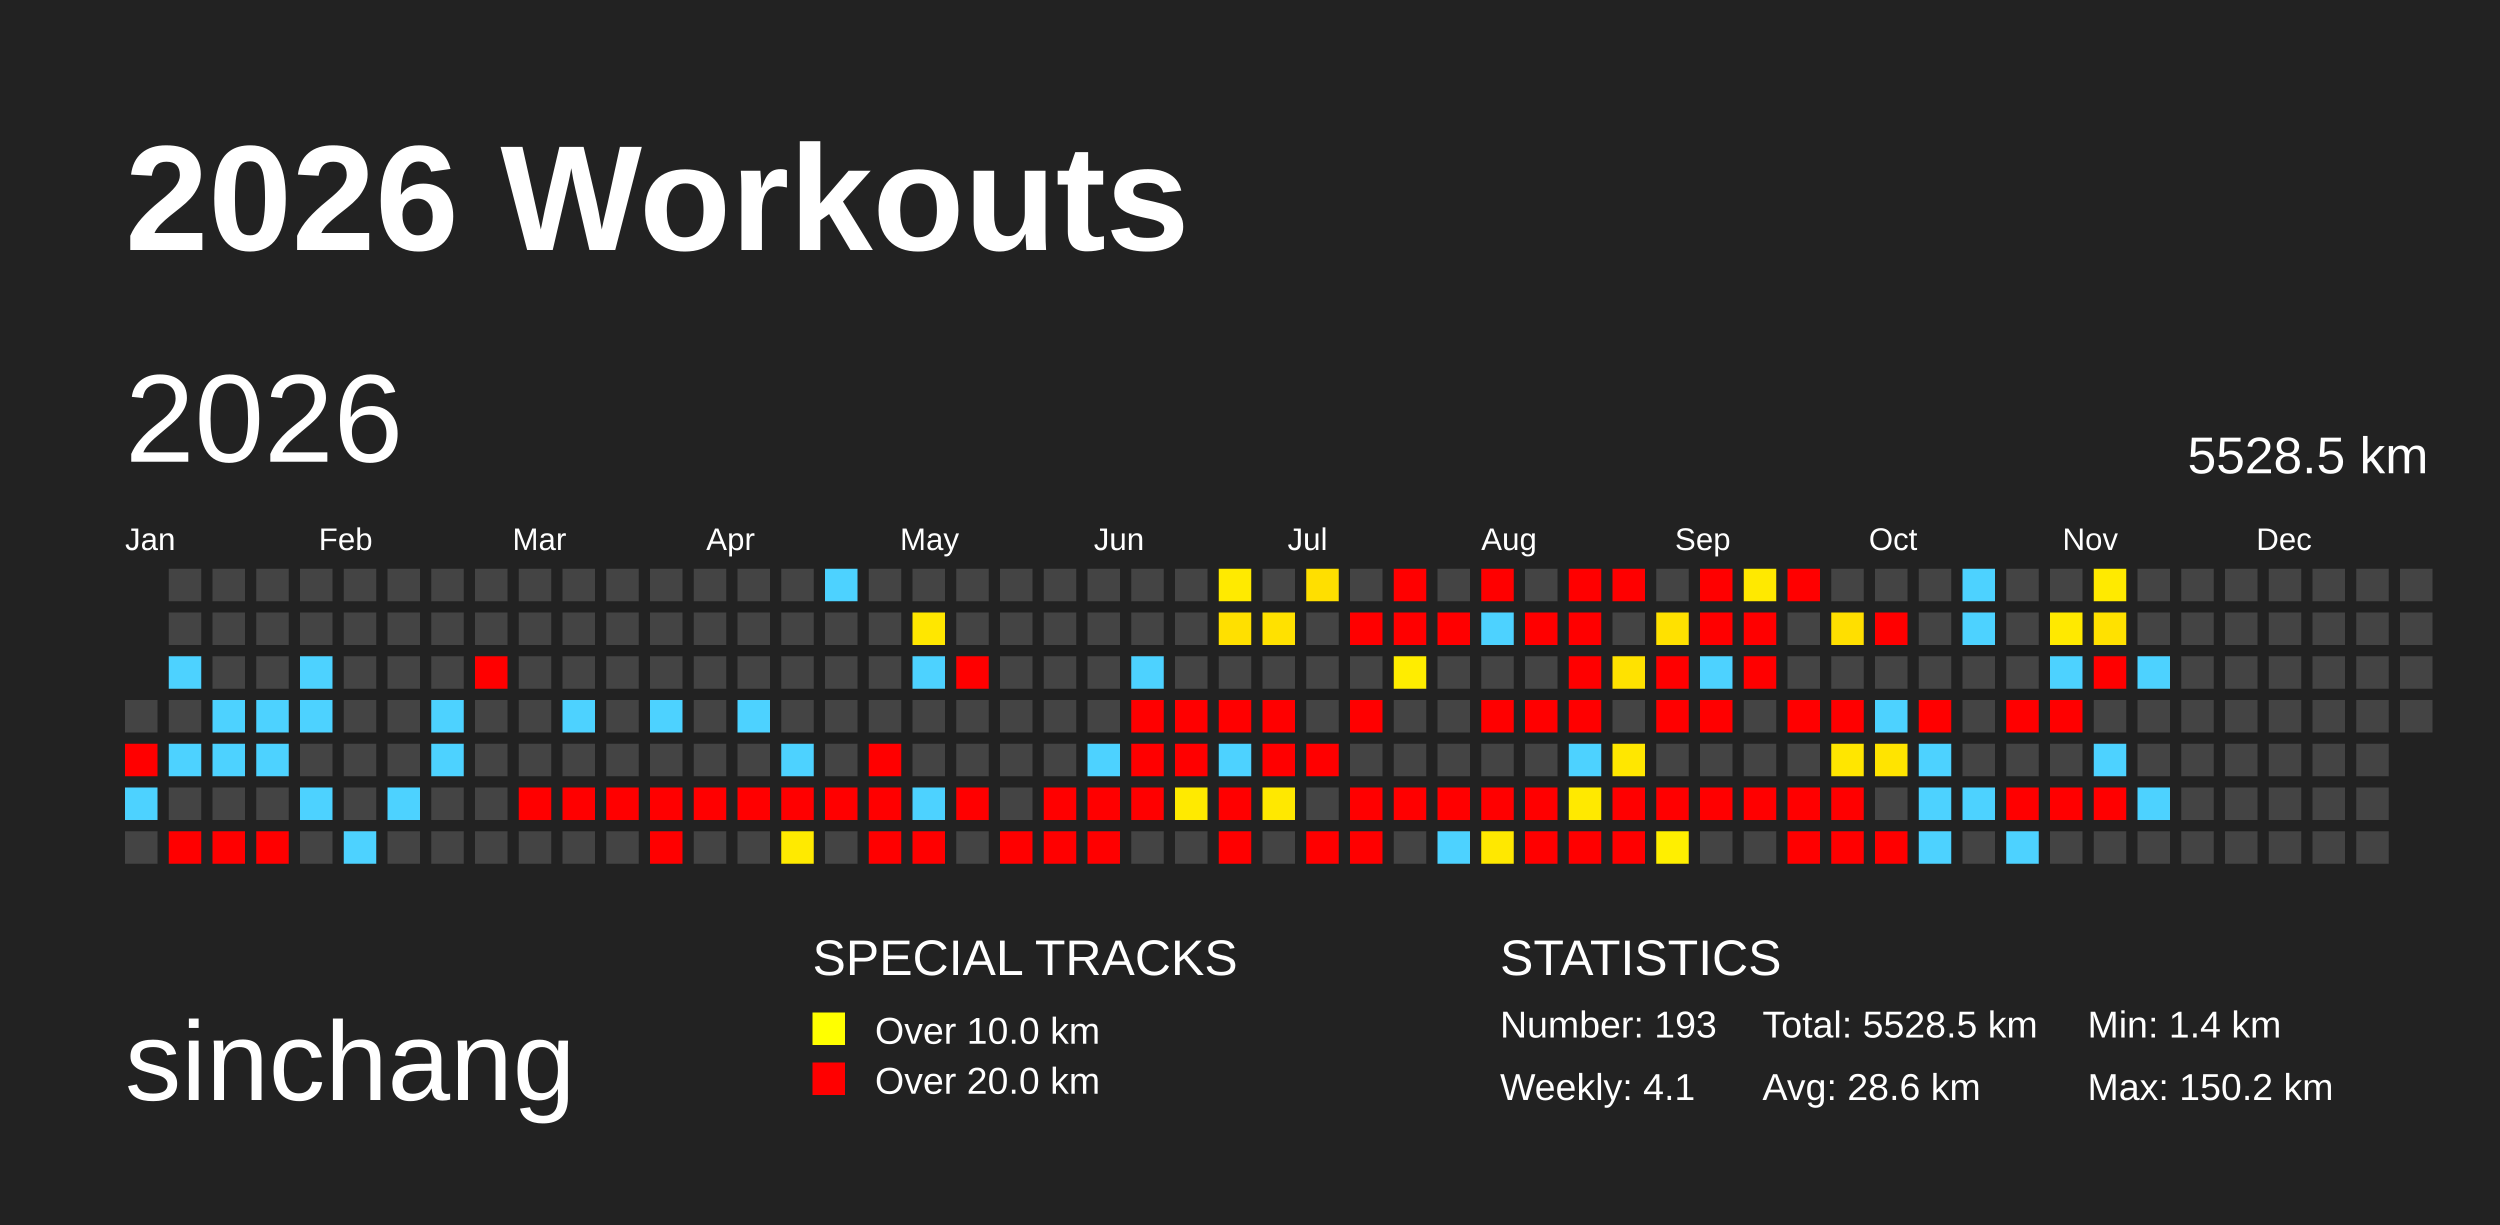
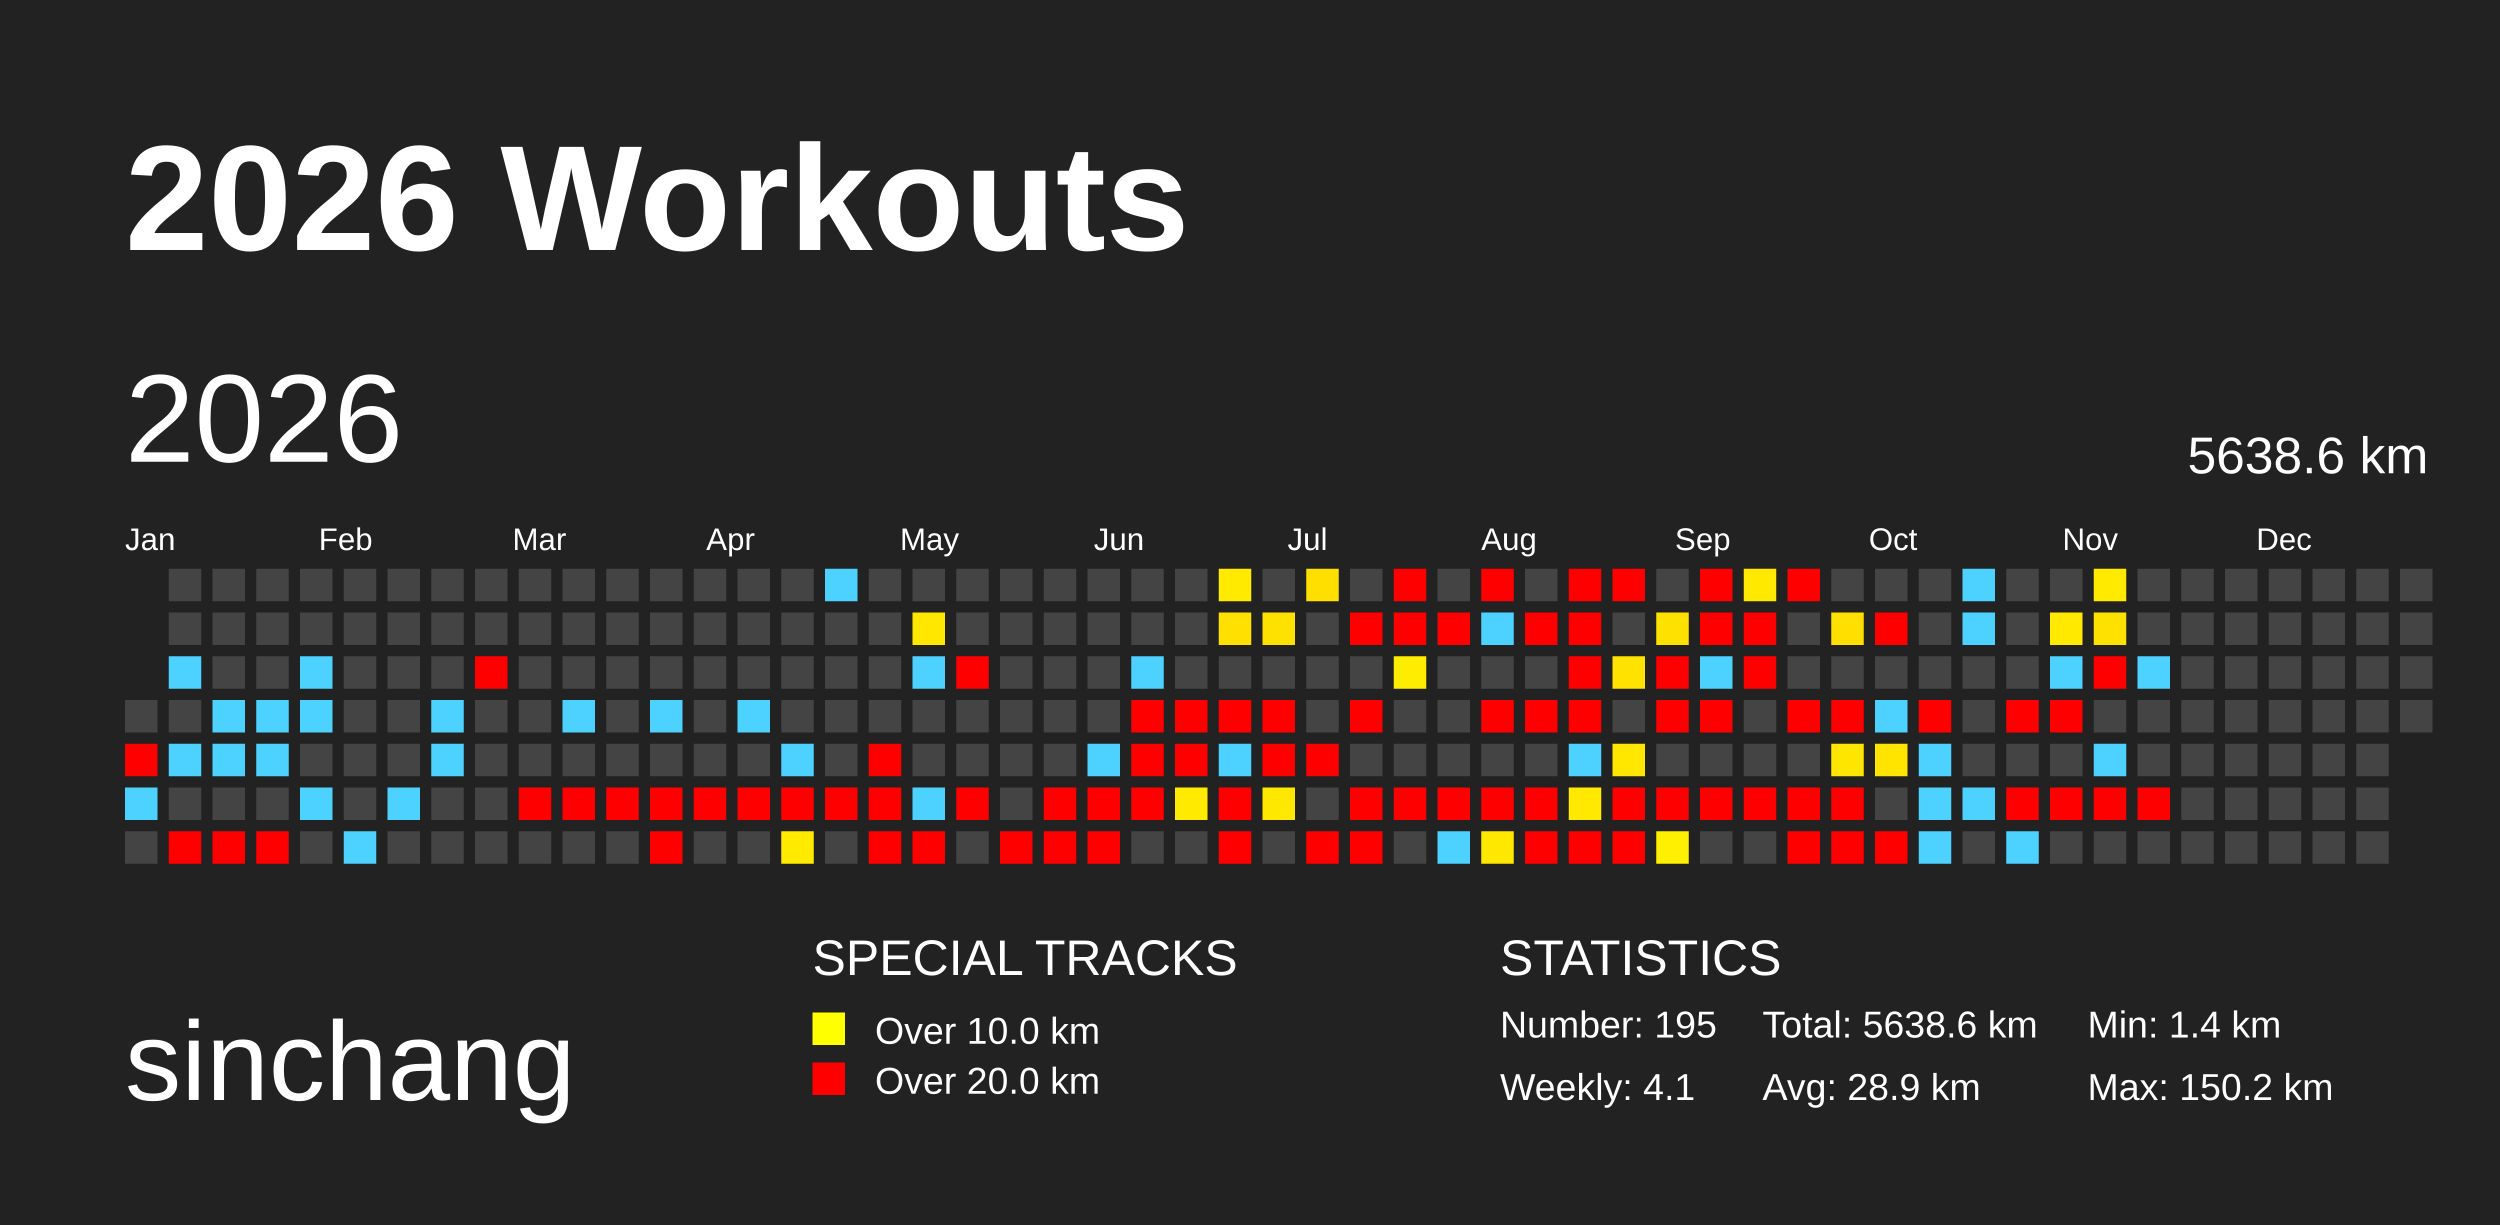
<svg xmlns="http://www.w3.org/2000/svg" baseProfile="full" height="98mm" version="1.1" viewBox="0,0,200,98" width="200mm">
  <defs>
    <pattern height="2" id="indoor-stripe" patternUnits="userSpaceOnUse" width="2">
      <line stroke="white" stroke-opacity="0.45" stroke-width="0.5" x1="0" x2="2" y1="2" y2="0" />
    </pattern>
  </defs>
  <rect fill="#222222" height="98" width="200" x="0" y="0" />
  <text fill="#FFFFFF" style="font-size:12px; font-family:Arial; font-weight:bold;" x="10" y="20">2026 Workouts</text>
  <text fill="#FFFFFF" style="font-size:9px; font-family:Arial" x="10" y="88">sinchang</text>
  <text fill="#FFFFFF" style="font-size:4px; font-family:Arial" x="65" y="78">SPECIAL TRACKS</text>
  <rect fill="yellow" height="2.6" width="2.6" x="65" y="81" />
  <text fill="#FFFFFF" style="font-size:3px; font-family:Arial" x="70" y="83.5">Over 10.0 km</text>
  <rect fill="red" height="2.6" width="2.6" x="65" y="85" />
  <text fill="#FFFFFF" style="font-size:3px; font-family:Arial" x="70" y="87.5">Over 20.0 km</text>
  <text fill="#FFFFFF" style="font-size:4px; font-family:Arial" x="120" y="78">STATISTICS</text>
-   <text fill="#FFFFFF" style="font-size:3px; font-family:Arial" x="120" y="83">Number: 193</text>
+   <text fill="#FFFFFF" style="font-size:3px; font-family:Arial" x="120" y="83">Number: 195</text>
  <text fill="#FFFFFF" style="font-size:3px; font-family:Arial" x="120" y="88">Weekly: 4.1</text>
-   <text fill="#FFFFFF" style="font-size:3px; font-family:Arial" x="141" y="83">Total: 5528.5 km</text>
-   <text fill="#FFFFFF" style="font-size:3px; font-family:Arial" x="141" y="88">Avg: 28.6 km</text>
+   <text fill="#FFFFFF" style="font-size:3px; font-family:Arial" x="141" y="83">Total: 5638.6 km</text>
+   <text fill="#FFFFFF" style="font-size:3px; font-family:Arial" x="141" y="88">Avg: 28.9 km</text>
  <text fill="#FFFFFF" style="font-size:3px; font-family:Arial" x="167" y="83">Min: 1.4 km</text>
  <text fill="#FFFFFF" style="font-size:3px; font-family:Arial" x="167" y="88">Max: 150.2 km</text>
  <text dominant-baseline="hanging" fill="#FFFFFF" style="font-size:10.0px; font-family:Arial;" x="10" y="30">2026</text>
-   <text dominant-baseline="hanging" fill="#FFFFFF" style="font-size:4.125px; font-family:Arial;" x="175" y="35">5528.5 km</text>
+   <text dominant-baseline="hanging" fill="#FFFFFF" style="font-size:4.125px; font-family:Arial;" x="175" y="35">5638.6 km</text>
  <text fill="#FFFFFF" style="font-size:2.5px; font-family:Arial" x="10.0" y="44">Jan</text>
  <text fill="#FFFFFF" style="font-size:2.5px; font-family:Arial" x="25.5" y="44">Feb</text>
  <text fill="#FFFFFF" style="font-size:2.5px; font-family:Arial" x="41.0" y="44">Mar</text>
  <text fill="#FFFFFF" style="font-size:2.5px; font-family:Arial" x="56.5" y="44">Apr</text>
  <text fill="#FFFFFF" style="font-size:2.5px; font-family:Arial" x="72.0" y="44">May</text>
  <text fill="#FFFFFF" style="font-size:2.5px; font-family:Arial" x="87.5" y="44">Jun</text>
  <text fill="#FFFFFF" style="font-size:2.5px; font-family:Arial" x="103.0" y="44">Jul</text>
  <text fill="#FFFFFF" style="font-size:2.5px; font-family:Arial" x="118.5" y="44">Aug</text>
  <text fill="#FFFFFF" style="font-size:2.5px; font-family:Arial" x="134.0" y="44">Sep</text>
  <text fill="#FFFFFF" style="font-size:2.5px; font-family:Arial" x="149.5" y="44">Oct</text>
  <text fill="#FFFFFF" style="font-size:2.5px; font-family:Arial" x="165.0" y="44">Nov</text>
  <text fill="#FFFFFF" style="font-size:2.5px; font-family:Arial" x="180.5" y="44">Dec</text>
  <rect fill="#444444" height="2.6" width="2.6" x="10.0" y="56.0" />
  <rect fill="red" height="2.6" width="2.6" x="10.0" y="59.5" />
  <rect fill="#4dd2ff" height="2.6" width="2.6" x="10.0" y="63.0" />
  <rect fill="#444444" height="2.6" width="2.6" x="10.0" y="66.5" />
  <rect fill="#444444" height="2.6" width="2.6" x="13.5" y="45.5" />
  <rect fill="#444444" height="2.6" width="2.6" x="13.5" y="49.0" />
  <rect fill="#4dd2ff" height="2.6" width="2.6" x="13.5" y="52.5" />
  <rect fill="#444444" height="2.6" width="2.6" x="13.5" y="56.0" />
  <rect fill="#4dd2ff" height="2.6" width="2.6" x="13.5" y="59.5" />
  <rect fill="#444444" height="2.6" width="2.6" x="13.5" y="63.0" />
  <rect fill="red" height="2.6" width="2.6" x="13.5" y="66.5" />
  <rect fill="#444444" height="2.6" width="2.6" x="17.0" y="45.5" />
  <rect fill="#444444" height="2.6" width="2.6" x="17.0" y="49.0" />
  <rect fill="#444444" height="2.6" width="2.6" x="17.0" y="52.5" />
  <rect fill="#4dd2ff" height="2.6" width="2.6" x="17.0" y="56.0" />
  <rect fill="#4dd2ff" height="2.6" width="2.6" x="17.0" y="59.5" />
  <rect fill="#444444" height="2.6" width="2.6" x="17.0" y="63.0" />
  <rect fill="red" height="2.6" width="2.6" x="17.0" y="66.5" />
  <rect fill="#444444" height="2.6" width="2.6" x="20.5" y="45.5" />
  <rect fill="#444444" height="2.6" width="2.6" x="20.5" y="49.0" />
  <rect fill="#444444" height="2.6" width="2.6" x="20.5" y="52.5" />
  <rect fill="#4dd2ff" height="2.6" width="2.6" x="20.5" y="56.0" />
  <rect fill="#4dd2ff" height="2.6" width="2.6" x="20.5" y="59.5" />
  <rect fill="#444444" height="2.6" width="2.6" x="20.5" y="63.0" />
  <rect fill="red" height="2.6" width="2.6" x="20.5" y="66.5" />
  <rect fill="#444444" height="2.6" width="2.6" x="24.0" y="45.5" />
  <rect fill="#444444" height="2.6" width="2.6" x="24.0" y="49.0" />
  <rect fill="#4dd2ff" height="2.6" width="2.6" x="24.0" y="52.5" />
  <rect fill="#4dd2ff" height="2.6" width="2.6" x="24.0" y="56.0" />
  <rect fill="#444444" height="2.6" width="2.6" x="24.0" y="59.5" />
  <rect fill="#4dd2ff" height="2.6" width="2.6" x="24.0" y="63.0" />
  <rect fill="#444444" height="2.6" width="2.6" x="24.0" y="66.5" />
  <rect fill="#444444" height="2.6" width="2.6" x="27.5" y="45.5" />
  <rect fill="#444444" height="2.6" width="2.6" x="27.5" y="49.0" />
  <rect fill="#444444" height="2.6" width="2.6" x="27.5" y="52.5" />
  <rect fill="#444444" height="2.6" width="2.6" x="27.5" y="56.0" />
  <rect fill="#444444" height="2.6" width="2.6" x="27.5" y="59.5" />
  <rect fill="#444444" height="2.6" width="2.6" x="27.5" y="63.0" />
  <rect fill="#4dd2ff" height="2.6" width="2.6" x="27.5" y="66.5" />
  <rect fill="#444444" height="2.6" width="2.6" x="31.0" y="45.5" />
  <rect fill="#444444" height="2.6" width="2.6" x="31.0" y="49.0" />
  <rect fill="#444444" height="2.6" width="2.6" x="31.0" y="52.5" />
  <rect fill="#444444" height="2.6" width="2.6" x="31.0" y="56.0" />
  <rect fill="#444444" height="2.6" width="2.6" x="31.0" y="59.5" />
  <rect fill="#4dd2ff" height="2.6" width="2.6" x="31.0" y="63.0" />
  <rect fill="#444444" height="2.6" width="2.6" x="31.0" y="66.5" />
  <rect fill="#444444" height="2.6" width="2.6" x="34.5" y="45.5" />
  <rect fill="#444444" height="2.6" width="2.6" x="34.5" y="49.0" />
  <rect fill="#444444" height="2.6" width="2.6" x="34.5" y="52.5" />
  <rect fill="#4dd2ff" height="2.6" width="2.6" x="34.5" y="56.0" />
  <rect fill="#4dd2ff" height="2.6" width="2.6" x="34.5" y="59.5" />
  <rect fill="#444444" height="2.6" width="2.6" x="34.5" y="63.0" />
  <rect fill="#444444" height="2.6" width="2.6" x="34.5" y="66.5" />
  <rect fill="#444444" height="2.6" width="2.6" x="38.0" y="45.5" />
  <rect fill="#444444" height="2.6" width="2.6" x="38.0" y="49.0" />
  <rect fill="red" height="2.6" width="2.6" x="38.0" y="52.5" />
  <rect fill="#444444" height="2.6" width="2.6" x="38.0" y="56.0" />
  <rect fill="#444444" height="2.6" width="2.6" x="38.0" y="59.5" />
  <rect fill="#444444" height="2.6" width="2.6" x="38.0" y="63.0" />
  <rect fill="#444444" height="2.6" width="2.6" x="38.0" y="66.5" />
  <rect fill="#444444" height="2.6" width="2.6" x="41.5" y="45.5" />
  <rect fill="#444444" height="2.6" width="2.6" x="41.5" y="49.0" />
  <rect fill="#444444" height="2.6" width="2.6" x="41.5" y="52.5" />
  <rect fill="#444444" height="2.6" width="2.6" x="41.5" y="56.0" />
  <rect fill="#444444" height="2.6" width="2.6" x="41.5" y="59.5" />
  <rect fill="red" height="2.6" width="2.6" x="41.5" y="63.0" />
  <rect fill="#444444" height="2.6" width="2.6" x="41.5" y="66.5" />
  <rect fill="#444444" height="2.6" width="2.6" x="45.0" y="45.5" />
  <rect fill="#444444" height="2.6" width="2.6" x="45.0" y="49.0" />
  <rect fill="#444444" height="2.6" width="2.6" x="45.0" y="52.5" />
  <rect fill="#4dd2ff" height="2.6" width="2.6" x="45.0" y="56.0" />
  <rect fill="#444444" height="2.6" width="2.6" x="45.0" y="59.5" />
  <rect fill="red" height="2.6" width="2.6" x="45.0" y="63.0" />
  <rect fill="#444444" height="2.6" width="2.6" x="45.0" y="66.5" />
  <rect fill="#444444" height="2.6" width="2.6" x="48.5" y="45.5" />
  <rect fill="#444444" height="2.6" width="2.6" x="48.5" y="49.0" />
  <rect fill="#444444" height="2.6" width="2.6" x="48.5" y="52.5" />
  <rect fill="#444444" height="2.6" width="2.6" x="48.5" y="56.0" />
  <rect fill="#444444" height="2.6" width="2.6" x="48.5" y="59.5" />
  <rect fill="red" height="2.6" width="2.6" x="48.5" y="63.0" />
  <rect fill="#444444" height="2.6" width="2.6" x="48.5" y="66.5" />
  <rect fill="#444444" height="2.6" width="2.6" x="52.0" y="45.5" />
  <rect fill="#444444" height="2.6" width="2.6" x="52.0" y="49.0" />
  <rect fill="#444444" height="2.6" width="2.6" x="52.0" y="52.5" />
  <rect fill="#4dd2ff" height="2.6" width="2.6" x="52.0" y="56.0" />
  <rect fill="#444444" height="2.6" width="2.6" x="52.0" y="59.5" />
  <rect fill="red" height="2.6" width="2.6" x="52.0" y="63.0" />
  <rect fill="red" height="2.6" width="2.6" x="52.0" y="66.5" />
  <rect fill="#444444" height="2.6" width="2.6" x="55.5" y="45.5" />
  <rect fill="#444444" height="2.6" width="2.6" x="55.5" y="49.0" />
  <rect fill="#444444" height="2.6" width="2.6" x="55.5" y="52.5" />
  <rect fill="#444444" height="2.6" width="2.6" x="55.5" y="56.0" />
  <rect fill="#444444" height="2.6" width="2.6" x="55.5" y="59.5" />
  <rect fill="red" height="2.6" width="2.6" x="55.5" y="63.0" />
  <rect fill="#444444" height="2.6" width="2.6" x="55.5" y="66.5" />
  <rect fill="#444444" height="2.6" width="2.6" x="59.0" y="45.5" />
  <rect fill="#444444" height="2.6" width="2.6" x="59.0" y="49.0" />
  <rect fill="#444444" height="2.6" width="2.6" x="59.0" y="52.5" />
  <rect fill="#4dd2ff" height="2.6" width="2.6" x="59.0" y="56.0" />
  <rect fill="#444444" height="2.6" width="2.6" x="59.0" y="59.5" />
  <rect fill="red" height="2.6" width="2.6" x="59.0" y="63.0" />
  <rect fill="#444444" height="2.6" width="2.6" x="59.0" y="66.5" />
  <rect fill="#444444" height="2.6" width="2.6" x="62.5" y="45.5" />
  <rect fill="#444444" height="2.6" width="2.6" x="62.5" y="49.0" />
  <rect fill="#444444" height="2.6" width="2.6" x="62.5" y="52.5" />
  <rect fill="#444444" height="2.6" width="2.6" x="62.5" y="56.0" />
  <rect fill="#4dd2ff" height="2.6" width="2.6" x="62.5" y="59.5" />
  <rect fill="red" height="2.6" width="2.6" x="62.5" y="63.0" />
  <rect fill="#ffea00" height="2.6" width="2.6" x="62.5" y="66.5" />
  <rect fill="#4dd2ff" height="2.6" width="2.6" x="66.0" y="45.5" />
  <rect fill="#444444" height="2.6" width="2.6" x="66.0" y="49.0" />
  <rect fill="#444444" height="2.6" width="2.6" x="66.0" y="52.5" />
  <rect fill="#444444" height="2.6" width="2.6" x="66.0" y="56.0" />
  <rect fill="#444444" height="2.6" width="2.6" x="66.0" y="59.5" />
  <rect fill="red" height="2.6" width="2.6" x="66.0" y="63.0" />
  <rect fill="#444444" height="2.6" width="2.6" x="66.0" y="66.5" />
  <rect fill="#444444" height="2.6" width="2.6" x="69.5" y="45.5" />
  <rect fill="#444444" height="2.6" width="2.6" x="69.5" y="49.0" />
  <rect fill="#444444" height="2.6" width="2.6" x="69.5" y="52.5" />
  <rect fill="#444444" height="2.6" width="2.6" x="69.5" y="56.0" />
  <rect fill="red" height="2.6" width="2.6" x="69.5" y="59.5" />
  <rect fill="red" height="2.6" width="2.6" x="69.5" y="63.0" />
  <rect fill="red" height="2.6" width="2.6" x="69.5" y="66.5" />
  <rect fill="#444444" height="2.6" width="2.6" x="73.0" y="45.5" />
  <rect fill="#ffe700" height="2.6" width="2.6" x="73.0" y="49.0" />
  <rect fill="#4dd2ff" height="2.6" width="2.6" x="73.0" y="52.5" />
  <rect fill="#444444" height="2.6" width="2.6" x="73.0" y="56.0" />
  <rect fill="#444444" height="2.6" width="2.6" x="73.0" y="59.5" />
  <rect fill="#4dd2ff" height="2.6" width="2.6" x="73.0" y="63.0" />
  <rect fill="red" height="2.6" width="2.6" x="73.0" y="66.5" />
  <rect fill="#444444" height="2.6" width="2.6" x="76.5" y="45.5" />
  <rect fill="#444444" height="2.6" width="2.6" x="76.5" y="49.0" />
  <rect fill="red" height="2.6" width="2.6" x="76.5" y="52.5" />
  <rect fill="#444444" height="2.6" width="2.6" x="76.5" y="56.0" />
  <rect fill="#444444" height="2.6" width="2.6" x="76.5" y="59.5" />
  <rect fill="red" height="2.6" width="2.6" x="76.5" y="63.0" />
  <rect fill="#444444" height="2.6" width="2.6" x="76.5" y="66.5" />
  <rect fill="#444444" height="2.6" width="2.6" x="80.0" y="45.5" />
  <rect fill="#444444" height="2.6" width="2.6" x="80.0" y="49.0" />
  <rect fill="#444444" height="2.6" width="2.6" x="80.0" y="52.5" />
  <rect fill="#444444" height="2.6" width="2.6" x="80.0" y="56.0" />
  <rect fill="#444444" height="2.6" width="2.6" x="80.0" y="59.5" />
  <rect fill="#444444" height="2.6" width="2.6" x="80.0" y="63.0" />
  <rect fill="red" height="2.6" width="2.6" x="80.0" y="66.5" />
  <rect fill="#444444" height="2.6" width="2.6" x="83.5" y="45.5" />
  <rect fill="#444444" height="2.6" width="2.6" x="83.5" y="49.0" />
  <rect fill="#444444" height="2.6" width="2.6" x="83.5" y="52.5" />
  <rect fill="#444444" height="2.6" width="2.6" x="83.5" y="56.0" />
  <rect fill="#444444" height="2.6" width="2.6" x="83.5" y="59.5" />
  <rect fill="red" height="2.6" width="2.6" x="83.5" y="63.0" />
  <rect fill="red" height="2.6" width="2.6" x="83.5" y="66.5" />
  <rect fill="#444444" height="2.6" width="2.6" x="87.0" y="45.5" />
  <rect fill="#444444" height="2.6" width="2.6" x="87.0" y="49.0" />
  <rect fill="#444444" height="2.6" width="2.6" x="87.0" y="52.5" />
  <rect fill="#444444" height="2.6" width="2.6" x="87.0" y="56.0" />
  <rect fill="#4dd2ff" height="2.6" width="2.6" x="87.0" y="59.5" />
  <rect fill="red" height="2.6" width="2.6" x="87.0" y="63.0" />
  <rect fill="red" height="2.6" width="2.6" x="87.0" y="66.5" />
  <rect fill="#444444" height="2.6" width="2.6" x="90.5" y="45.5" />
  <rect fill="#444444" height="2.6" width="2.6" x="90.5" y="49.0" />
  <rect fill="#4dd2ff" height="2.6" width="2.6" x="90.5" y="52.5" />
  <rect fill="red" height="2.6" width="2.6" x="90.5" y="56.0" />
  <rect fill="red" height="2.6" width="2.6" x="90.5" y="59.5" />
  <rect fill="red" height="2.6" width="2.6" x="90.5" y="63.0" />
  <rect fill="#444444" height="2.6" width="2.6" x="90.5" y="66.5" />
  <rect fill="#444444" height="2.6" width="2.6" x="94.0" y="45.5" />
  <rect fill="#444444" height="2.6" width="2.6" x="94.0" y="49.0" />
  <rect fill="#444444" height="2.6" width="2.6" x="94.0" y="52.5" />
  <rect fill="red" height="2.6" width="2.6" x="94.0" y="56.0" />
  <rect fill="red" height="2.6" width="2.6" x="94.0" y="59.5" />
  <rect fill="#ffea00" height="2.6" width="2.6" x="94.0" y="63.0" />
  <rect fill="#444444" height="2.6" width="2.6" x="94.0" y="66.5" />
  <rect fill="#ffea00" height="2.6" width="2.6" x="97.5" y="45.5" />
  <rect fill="#ffe000" height="2.6" width="2.6" x="97.5" y="49.0" />
  <rect fill="#444444" height="2.6" width="2.6" x="97.5" y="52.5" />
  <rect fill="red" height="2.6" width="2.6" x="97.5" y="56.0" />
  <rect fill="#4dd2ff" height="2.6" width="2.6" x="97.5" y="59.5" />
  <rect fill="red" height="2.6" width="2.6" x="97.5" y="63.0" />
  <rect fill="red" height="2.6" width="2.6" x="97.5" y="66.5" />
  <rect fill="#444444" height="2.6" width="2.6" x="101.0" y="45.5" />
  <rect fill="#ffe100" height="2.6" width="2.6" x="101.0" y="49.0" />
  <rect fill="#444444" height="2.6" width="2.6" x="101.0" y="52.5" />
  <rect fill="red" height="2.6" width="2.6" x="101.0" y="56.0" />
  <rect fill="red" height="2.6" width="2.6" x="101.0" y="59.5" />
  <rect fill="#ffe800" height="2.6" width="2.6" x="101.0" y="63.0" />
  <rect fill="#444444" height="2.6" width="2.6" x="101.0" y="66.5" />
  <rect fill="#ffdf00" height="2.6" width="2.6" x="104.5" y="45.5" />
  <rect fill="#444444" height="2.6" width="2.6" x="104.5" y="49.0" />
  <rect fill="#444444" height="2.6" width="2.6" x="104.5" y="52.5" />
  <rect fill="#444444" height="2.6" width="2.6" x="104.5" y="56.0" />
  <rect fill="red" height="2.6" width="2.6" x="104.5" y="59.5" />
  <rect fill="#444444" height="2.6" width="2.6" x="104.5" y="63.0" />
  <rect fill="red" height="2.6" width="2.6" x="104.5" y="66.5" />
  <rect fill="#444444" height="2.6" width="2.6" x="108.0" y="45.5" />
  <rect fill="red" height="2.6" width="2.6" x="108.0" y="49.0" />
  <rect fill="#444444" height="2.6" width="2.6" x="108.0" y="52.5" />
  <rect fill="red" height="2.6" width="2.6" x="108.0" y="56.0" />
  <rect fill="#444444" height="2.6" width="2.6" x="108.0" y="59.5" />
  <rect fill="red" height="2.6" width="2.6" x="108.0" y="63.0" />
  <rect fill="red" height="2.6" width="2.6" x="108.0" y="66.5" />
  <rect fill="red" height="2.6" width="2.6" x="111.5" y="45.5" />
  <rect fill="red" height="2.6" width="2.6" x="111.5" y="49.0" />
  <rect fill="#ffed00" height="2.6" width="2.6" x="111.5" y="52.5" />
  <rect fill="#444444" height="2.6" width="2.6" x="111.5" y="56.0" />
  <rect fill="#444444" height="2.6" width="2.6" x="111.5" y="59.5" />
  <rect fill="red" height="2.6" width="2.6" x="111.5" y="63.0" />
  <rect fill="#444444" height="2.6" width="2.6" x="111.5" y="66.5" />
  <rect fill="#444444" height="2.6" width="2.6" x="115.0" y="45.5" />
  <rect fill="red" height="2.6" width="2.6" x="115.0" y="49.0" />
  <rect fill="#444444" height="2.6" width="2.6" x="115.0" y="52.5" />
  <rect fill="#444444" height="2.6" width="2.6" x="115.0" y="56.0" />
  <rect fill="#444444" height="2.6" width="2.6" x="115.0" y="59.5" />
  <rect fill="red" height="2.6" width="2.6" x="115.0" y="63.0" />
  <rect fill="#4dd2ff" height="2.6" width="2.6" x="115.0" y="66.5" />
  <rect fill="red" height="2.6" width="2.6" x="118.5" y="45.5" />
  <rect fill="#4dd2ff" height="2.6" width="2.6" x="118.5" y="49.0" />
  <rect fill="#444444" height="2.6" width="2.6" x="118.5" y="52.5" />
  <rect fill="red" height="2.6" width="2.6" x="118.5" y="56.0" />
  <rect fill="#444444" height="2.6" width="2.6" x="118.5" y="59.5" />
  <rect fill="red" height="2.6" width="2.6" x="118.5" y="63.0" />
  <rect fill="#ffe800" height="2.6" width="2.6" x="118.5" y="66.5" />
  <rect fill="#444444" height="2.6" width="2.6" x="122.0" y="45.5" />
  <rect fill="red" height="2.6" width="2.6" x="122.0" y="49.0" />
  <rect fill="#444444" height="2.6" width="2.6" x="122.0" y="52.5" />
  <rect fill="red" height="2.6" width="2.6" x="122.0" y="56.0" />
  <rect fill="#444444" height="2.6" width="2.6" x="122.0" y="59.5" />
  <rect fill="red" height="2.6" width="2.6" x="122.0" y="63.0" />
  <rect fill="red" height="2.6" width="2.6" x="122.0" y="66.5" />
  <rect fill="red" height="2.6" width="2.6" x="125.5" y="45.5" />
  <rect fill="red" height="2.6" width="2.6" x="125.5" y="49.0" />
  <rect fill="red" height="2.6" width="2.6" x="125.5" y="52.5" />
  <rect fill="red" height="2.6" width="2.6" x="125.5" y="56.0" />
  <rect fill="#4dd2ff" height="2.6" width="2.6" x="125.5" y="59.5" />
  <rect fill="#ffe900" height="2.6" width="2.6" x="125.5" y="63.0" />
  <rect fill="red" height="2.6" width="2.6" x="125.5" y="66.5" />
  <rect fill="red" height="2.6" width="2.6" x="129.0" y="45.5" />
  <rect fill="#444444" height="2.6" width="2.6" x="129.0" y="49.0" />
  <rect fill="#ffe200" height="2.6" width="2.6" x="129.0" y="52.5" />
  <rect fill="#444444" height="2.6" width="2.6" x="129.0" y="56.0" />
  <rect fill="#ffe700" height="2.6" width="2.6" x="129.0" y="59.5" />
  <rect fill="red" height="2.6" width="2.6" x="129.0" y="63.0" />
  <rect fill="red" height="2.6" width="2.6" x="129.0" y="66.5" />
  <rect fill="#444444" height="2.6" width="2.6" x="132.5" y="45.5" />
  <rect fill="#ffe100" height="2.6" width="2.6" x="132.5" y="49.0" />
  <rect fill="red" height="2.6" width="2.6" x="132.5" y="52.5" />
  <rect fill="red" height="2.6" width="2.6" x="132.5" y="56.0" />
  <rect fill="#444444" height="2.6" width="2.6" x="132.5" y="59.5" />
  <rect fill="red" height="2.6" width="2.6" x="132.5" y="63.0" />
  <rect fill="#ffef00" height="2.6" width="2.6" x="132.5" y="66.5" />
  <rect fill="red" height="2.6" width="2.6" x="136.0" y="45.5" />
  <rect fill="red" height="2.6" width="2.6" x="136.0" y="49.0" />
  <rect fill="#4dd2ff" height="2.6" width="2.6" x="136.0" y="52.5" />
  <rect fill="red" height="2.6" width="2.6" x="136.0" y="56.0" />
  <rect fill="#444444" height="2.6" width="2.6" x="136.0" y="59.5" />
  <rect fill="red" height="2.6" width="2.6" x="136.0" y="63.0" />
  <rect fill="#444444" height="2.6" width="2.6" x="136.0" y="66.5" />
  <rect fill="#ffe900" height="2.6" width="2.6" x="139.5" y="45.5" />
  <rect fill="red" height="2.6" width="2.6" x="139.5" y="49.0" />
  <rect fill="red" height="2.6" width="2.6" x="139.5" y="52.5" />
  <rect fill="#444444" height="2.6" width="2.6" x="139.5" y="56.0" />
  <rect fill="#444444" height="2.6" width="2.6" x="139.5" y="59.5" />
  <rect fill="red" height="2.6" width="2.6" x="139.5" y="63.0" />
  <rect fill="#444444" height="2.6" width="2.6" x="139.5" y="66.5" />
  <rect fill="red" height="2.6" width="2.6" x="143.0" y="45.5" />
  <rect fill="#444444" height="2.6" width="2.6" x="143.0" y="49.0" />
  <rect fill="#444444" height="2.6" width="2.6" x="143.0" y="52.5" />
  <rect fill="red" height="2.6" width="2.6" x="143.0" y="56.0" />
  <rect fill="#444444" height="2.6" width="2.6" x="143.0" y="59.5" />
  <rect fill="red" height="2.6" width="2.6" x="143.0" y="63.0" />
  <rect fill="red" height="2.6" width="2.6" x="143.0" y="66.5" />
  <rect fill="#444444" height="2.6" width="2.6" x="146.5" y="45.5" />
  <rect fill="#ffdf00" height="2.6" width="2.6" x="146.5" y="49.0" />
  <rect fill="#444444" height="2.6" width="2.6" x="146.5" y="52.5" />
  <rect fill="red" height="2.6" width="2.6" x="146.5" y="56.0" />
  <rect fill="#ffe600" height="2.6" width="2.6" x="146.5" y="59.5" />
  <rect fill="red" height="2.6" width="2.6" x="146.5" y="63.0" />
  <rect fill="red" height="2.6" width="2.6" x="146.5" y="66.5" />
  <rect fill="#444444" height="2.6" width="2.6" x="150.0" y="45.5" />
  <rect fill="red" height="2.6" width="2.6" x="150.0" y="49.0" />
  <rect fill="#444444" height="2.6" width="2.6" x="150.0" y="52.5" />
  <rect fill="#4dd2ff" height="2.6" width="2.6" x="150.0" y="56.0" />
  <rect fill="#ffe400" height="2.6" width="2.6" x="150.0" y="59.5" />
  <rect fill="#444444" height="2.6" width="2.6" x="150.0" y="63.0" />
  <rect fill="red" height="2.6" width="2.6" x="150.0" y="66.5" />
  <rect fill="#444444" height="2.6" width="2.6" x="153.5" y="45.5" />
  <rect fill="#444444" height="2.6" width="2.6" x="153.5" y="49.0" />
  <rect fill="#444444" height="2.6" width="2.6" x="153.5" y="52.5" />
  <rect fill="red" height="2.6" width="2.6" x="153.5" y="56.0" />
  <rect fill="#4dd2ff" height="2.6" width="2.6" x="153.5" y="59.5" />
  <rect fill="#4dd2ff" height="2.6" width="2.6" x="153.5" y="63.0" />
  <rect fill="#4dd2ff" height="2.6" width="2.6" x="153.5" y="66.5" />
  <rect fill="#4dd2ff" height="2.6" width="2.6" x="157.0" y="45.5" />
  <rect fill="#4dd2ff" height="2.6" width="2.6" x="157.0" y="49.0" />
  <rect fill="#444444" height="2.6" width="2.6" x="157.0" y="52.5" />
  <rect fill="#444444" height="2.6" width="2.6" x="157.0" y="56.0" />
  <rect fill="#444444" height="2.6" width="2.6" x="157.0" y="59.5" />
  <rect fill="#4dd2ff" height="2.6" width="2.6" x="157.0" y="63.0" />
  <rect fill="#444444" height="2.6" width="2.6" x="157.0" y="66.5" />
  <rect fill="#444444" height="2.6" width="2.6" x="160.5" y="45.5" />
  <rect fill="#444444" height="2.6" width="2.6" x="160.5" y="49.0" />
  <rect fill="#444444" height="2.6" width="2.6" x="160.5" y="52.5" />
  <rect fill="red" height="2.6" width="2.6" x="160.5" y="56.0" />
  <rect fill="#444444" height="2.6" width="2.6" x="160.5" y="59.5" />
  <rect fill="red" height="2.6" width="2.6" x="160.5" y="63.0" />
  <rect fill="#4dd2ff" height="2.6" width="2.6" x="160.5" y="66.5" />
  <rect fill="#444444" height="2.6" width="2.6" x="164.0" y="45.5" />
  <rect fill="#ffe900" height="2.6" width="2.6" x="164.0" y="49.0" />
  <rect fill="#4dd2ff" height="2.6" width="2.6" x="164.0" y="52.5" />
  <rect fill="red" height="2.6" width="2.6" x="164.0" y="56.0" />
  <rect fill="#444444" height="2.6" width="2.6" x="164.0" y="59.5" />
  <rect fill="red" height="2.6" width="2.6" x="164.0" y="63.0" />
  <rect fill="#444444" height="2.6" width="2.6" x="164.0" y="66.5" />
  <rect fill="#ffea00" height="2.6" width="2.6" x="167.5" y="45.5" />
  <rect fill="#ffe100" height="2.6" width="2.6" x="167.5" y="49.0" />
  <rect fill="red" height="2.6" width="2.6" x="167.5" y="52.5" />
  <rect fill="#444444" height="2.6" width="2.6" x="167.5" y="56.0" />
  <rect fill="#4dd2ff" height="2.6" width="2.6" x="167.5" y="59.5" />
  <rect fill="red" height="2.6" width="2.6" x="167.5" y="63.0" />
  <rect fill="#444444" height="2.6" width="2.6" x="167.5" y="66.5" />
  <rect fill="#444444" height="2.6" width="2.6" x="171.0" y="45.5" />
  <rect fill="#444444" height="2.6" width="2.6" x="171.0" y="49.0" />
  <rect fill="#4dd2ff" height="2.6" width="2.6" x="171.0" y="52.5" />
  <rect fill="#444444" height="2.6" width="2.6" x="171.0" y="56.0" />
  <rect fill="#444444" height="2.6" width="2.6" x="171.0" y="59.5" />
-   <rect fill="#4dd2ff" height="2.6" width="2.6" x="171.0" y="63.0" />
+   <rect fill="red" height="2.6" width="2.6" x="171.0" y="63.0" />
  <rect fill="#444444" height="2.6" width="2.6" x="171.0" y="66.5" />
  <rect fill="#444444" height="2.6" width="2.6" x="174.5" y="45.5" />
  <rect fill="#444444" height="2.6" width="2.6" x="174.5" y="49.0" />
  <rect fill="#444444" height="2.6" width="2.6" x="174.5" y="52.5" />
  <rect fill="#444444" height="2.6" width="2.6" x="174.5" y="56.0" />
  <rect fill="#444444" height="2.6" width="2.6" x="174.5" y="59.5" />
  <rect fill="#444444" height="2.6" width="2.6" x="174.5" y="63.0" />
  <rect fill="#444444" height="2.6" width="2.6" x="174.5" y="66.5" />
  <rect fill="#444444" height="2.6" width="2.6" x="178.0" y="45.5" />
  <rect fill="#444444" height="2.6" width="2.6" x="178.0" y="49.0" />
  <rect fill="#444444" height="2.6" width="2.6" x="178.0" y="52.5" />
  <rect fill="#444444" height="2.6" width="2.6" x="178.0" y="56.0" />
  <rect fill="#444444" height="2.6" width="2.6" x="178.0" y="59.5" />
  <rect fill="#444444" height="2.6" width="2.6" x="178.0" y="63.0" />
  <rect fill="#444444" height="2.6" width="2.6" x="178.0" y="66.5" />
  <rect fill="#444444" height="2.6" width="2.6" x="181.5" y="45.5" />
  <rect fill="#444444" height="2.6" width="2.6" x="181.5" y="49.0" />
  <rect fill="#444444" height="2.6" width="2.6" x="181.5" y="52.5" />
  <rect fill="#444444" height="2.6" width="2.6" x="181.5" y="56.0" />
  <rect fill="#444444" height="2.6" width="2.6" x="181.5" y="59.5" />
  <rect fill="#444444" height="2.6" width="2.6" x="181.5" y="63.0" />
  <rect fill="#444444" height="2.6" width="2.6" x="181.5" y="66.5" />
  <rect fill="#444444" height="2.6" width="2.6" x="185.0" y="45.5" />
  <rect fill="#444444" height="2.6" width="2.6" x="185.0" y="49.0" />
  <rect fill="#444444" height="2.6" width="2.6" x="185.0" y="52.5" />
  <rect fill="#444444" height="2.6" width="2.6" x="185.0" y="56.0" />
  <rect fill="#444444" height="2.6" width="2.6" x="185.0" y="59.5" />
  <rect fill="#444444" height="2.6" width="2.6" x="185.0" y="63.0" />
  <rect fill="#444444" height="2.6" width="2.6" x="185.0" y="66.5" />
  <rect fill="#444444" height="2.6" width="2.6" x="188.5" y="45.5" />
  <rect fill="#444444" height="2.6" width="2.6" x="188.5" y="49.0" />
  <rect fill="#444444" height="2.6" width="2.6" x="188.5" y="52.5" />
  <rect fill="#444444" height="2.6" width="2.6" x="188.5" y="56.0" />
  <rect fill="#444444" height="2.6" width="2.6" x="188.5" y="59.5" />
  <rect fill="#444444" height="2.6" width="2.6" x="188.5" y="63.0" />
  <rect fill="#444444" height="2.6" width="2.6" x="188.5" y="66.5" />
  <rect fill="#444444" height="2.6" width="2.6" x="192.0" y="45.5" />
  <rect fill="#444444" height="2.6" width="2.6" x="192.0" y="49.0" />
  <rect fill="#444444" height="2.6" width="2.6" x="192.0" y="52.5" />
  <rect fill="#444444" height="2.6" width="2.6" x="192.0" y="56.0" />
</svg>
